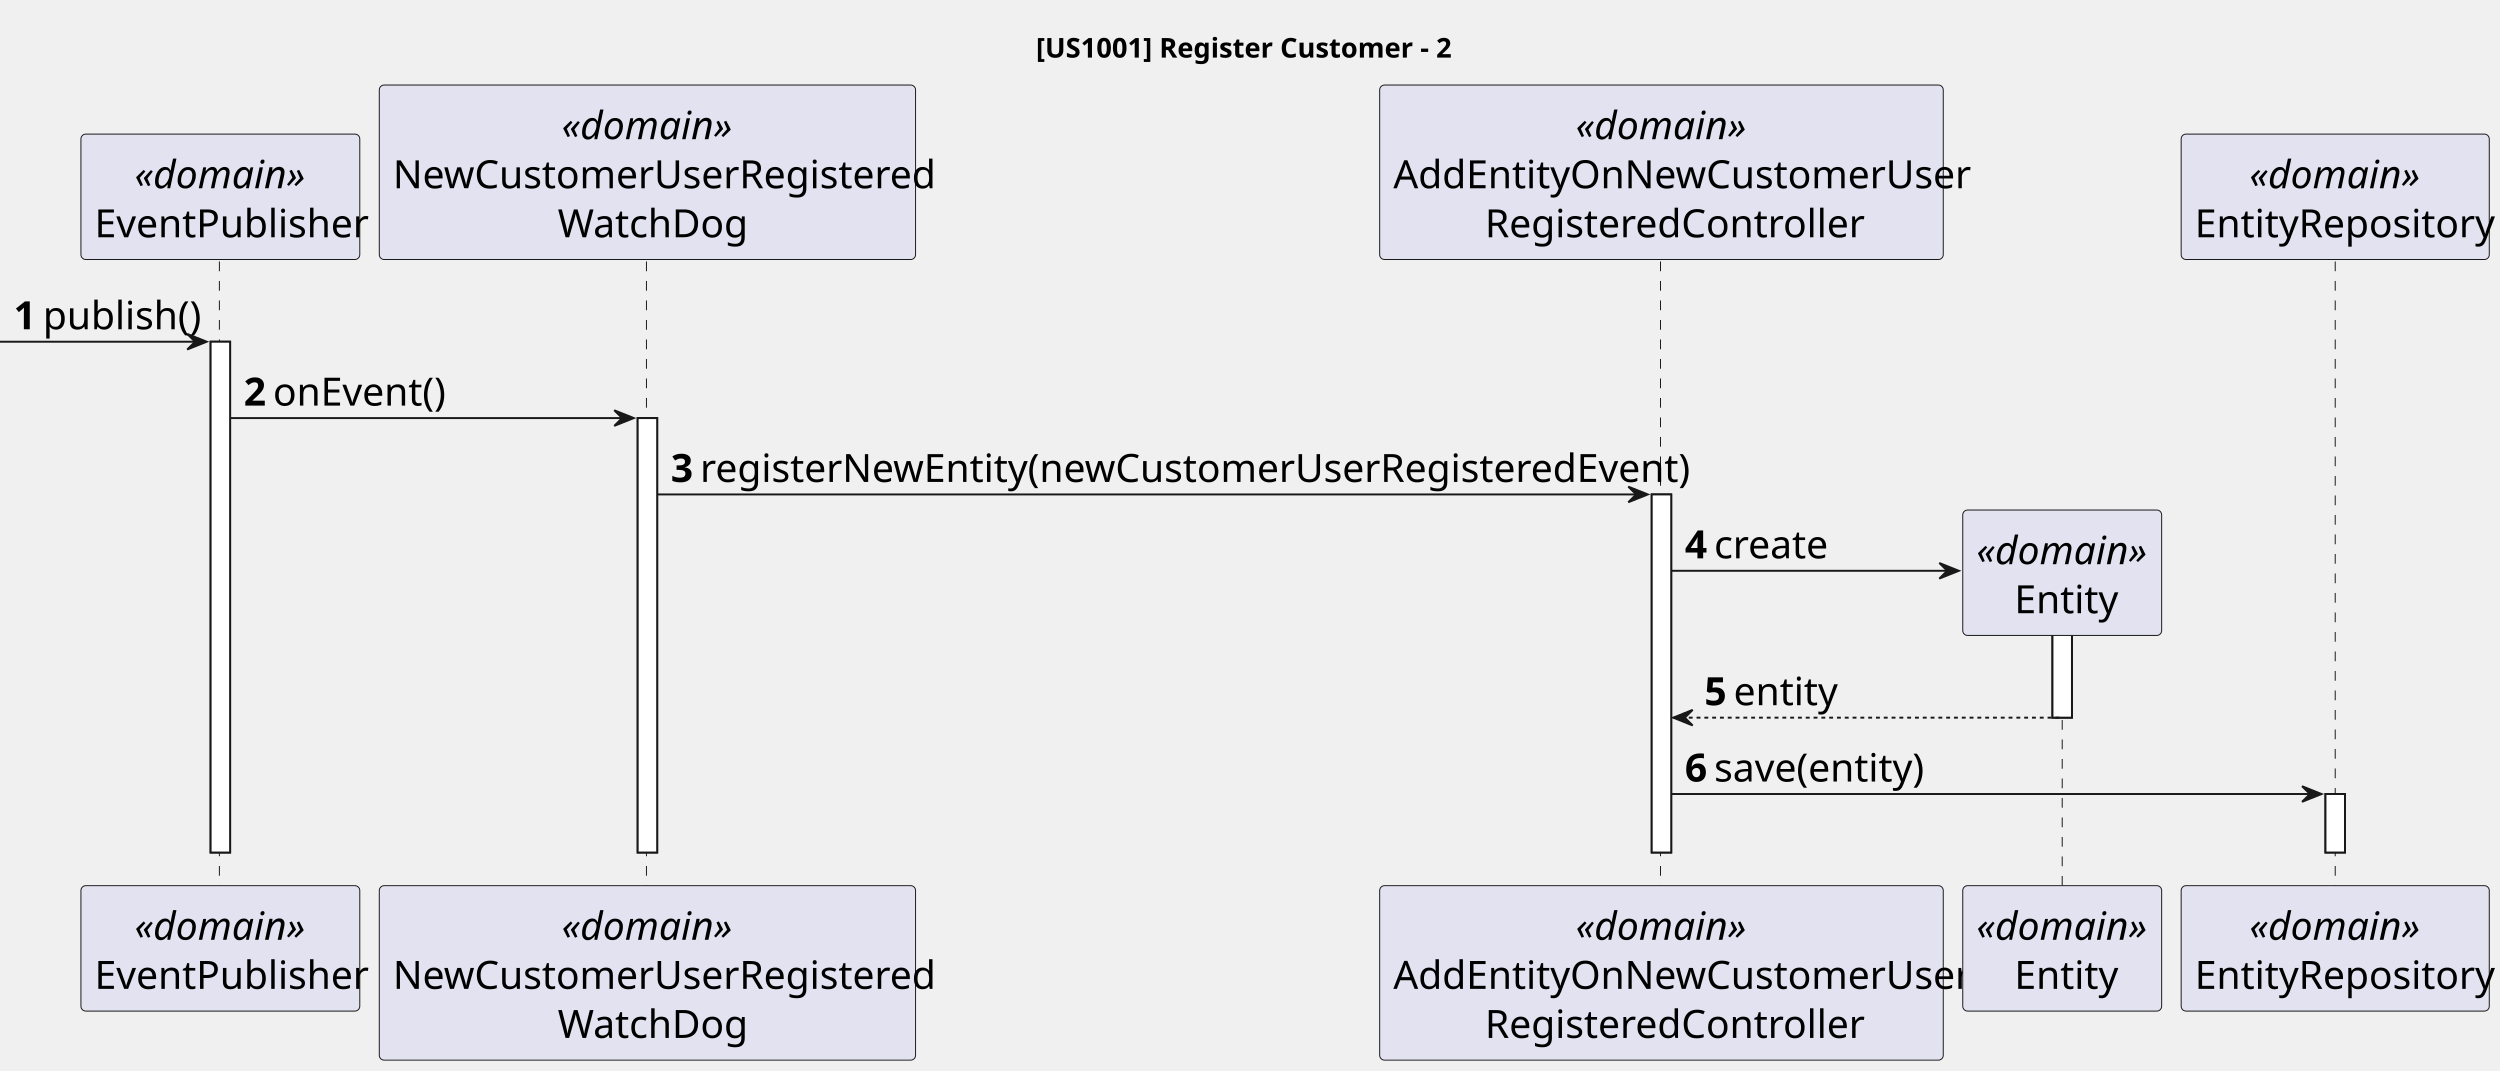
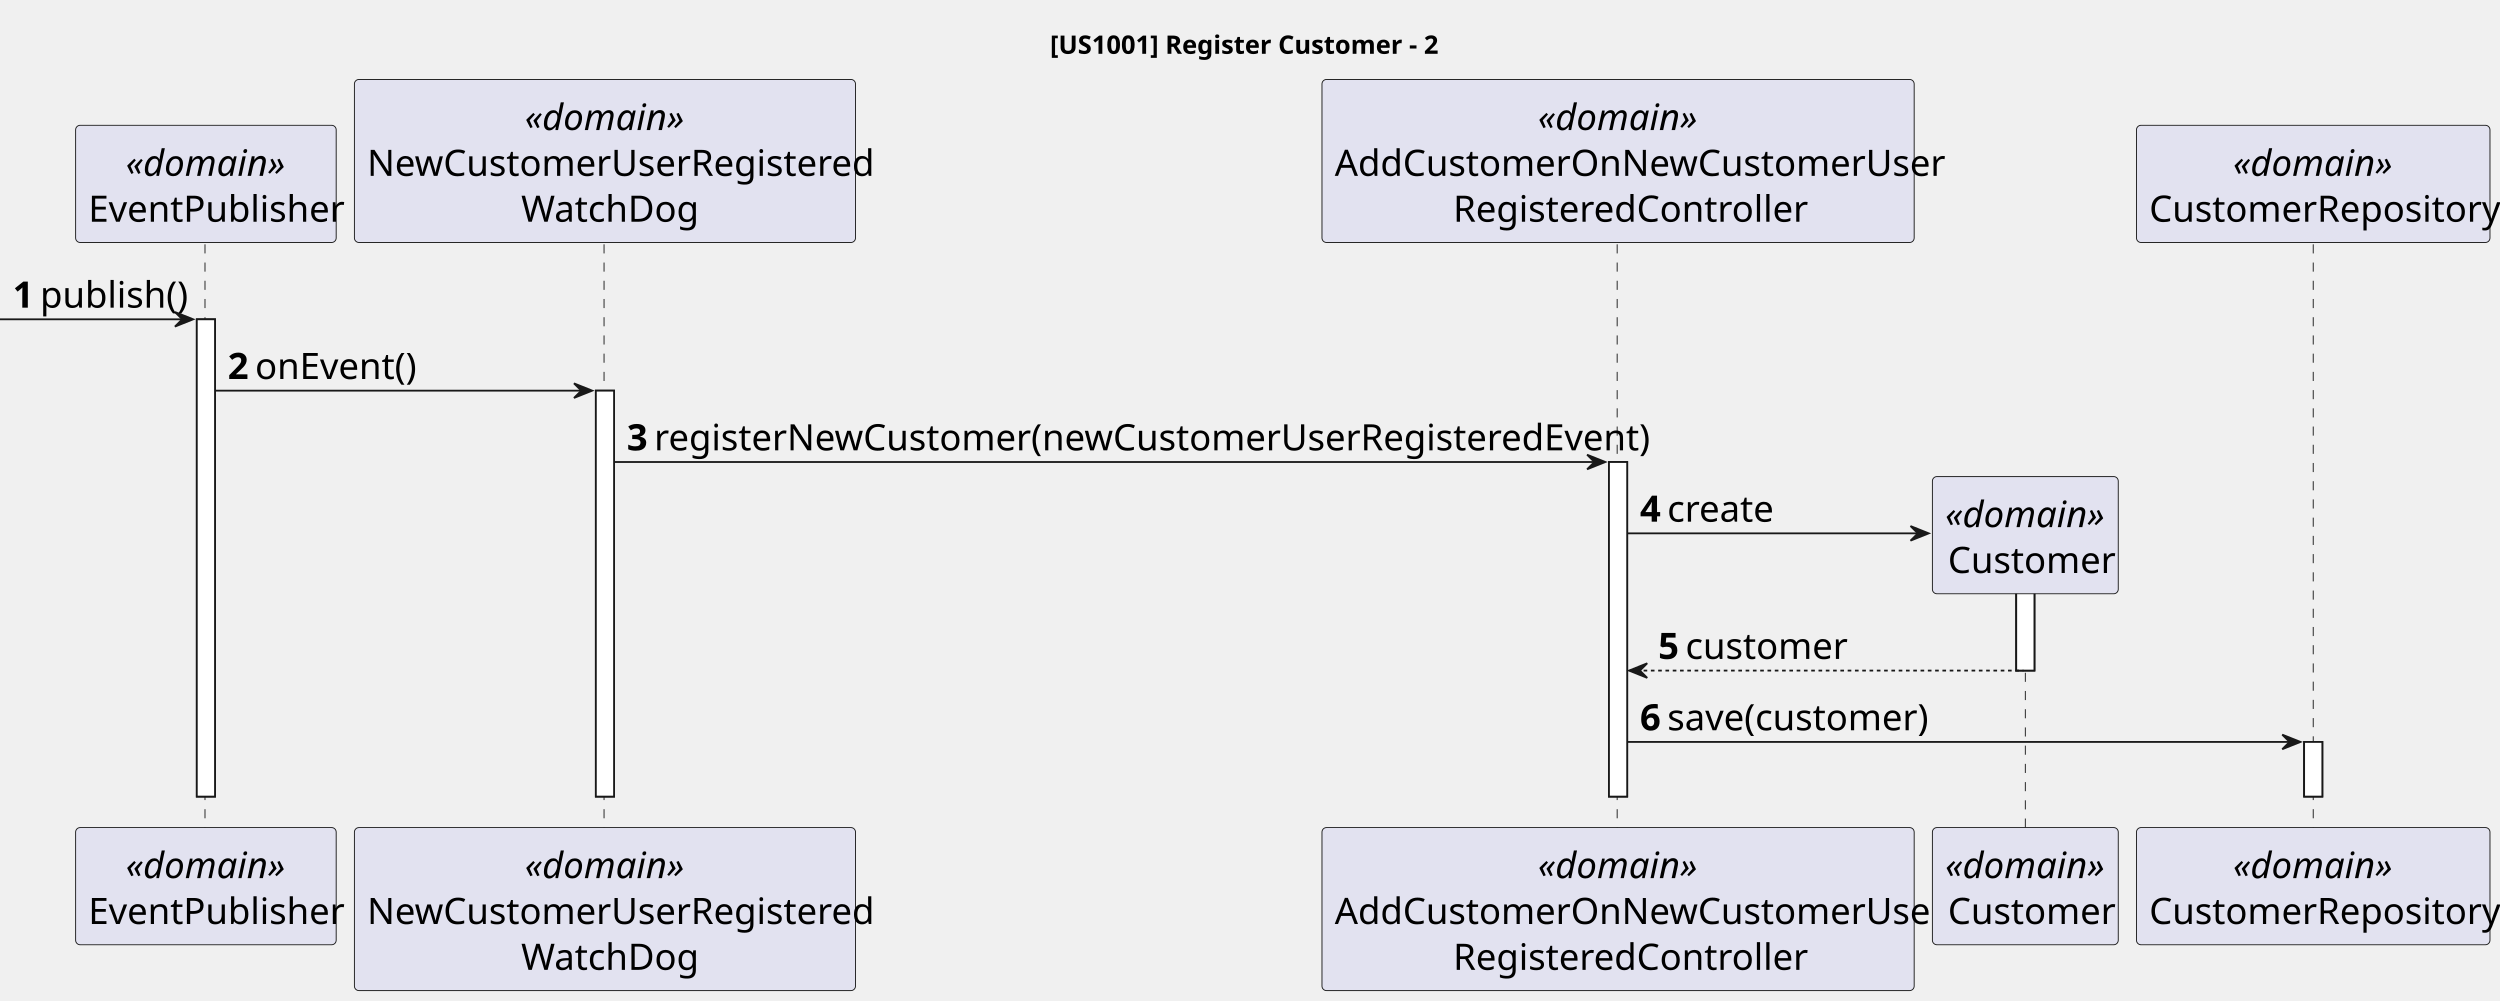
- <svg xmlns="http://www.w3.org/2000/svg" contentStyleType="text/css" height="549px" preserveAspectRatio="none" style="width:1282px;height:549px;background:#FFFFFF;" version="1.1" viewBox="0 0 1282 549" width="1282px" zoomAndPan="magnify">
+ <svg xmlns="http://www.w3.org/2000/svg" contentStyleType="text/css" height="549px" preserveAspectRatio="none" style="width:1372px;height:549px;background:#FFFFFF;" version="1.1" viewBox="0 0 1372 549" width="1372px" zoomAndPan="magnify">
  <defs />
  <g>
-     <text fill="#000000" font-family="sans-serif" font-size="14" font-weight="bold" lengthAdjust="spacing" textLength="218" x="531.25" y="29.533">[US1001] Register Customer - 2</text>
+     <text fill="#000000" font-family="sans-serif" font-size="14" font-weight="bold" lengthAdjust="spacing" textLength="218" x="576.25" y="29.533">[US1001] Register Customer - 2</text>
    <rect fill="#FFFFFF" height="261.938" style="stroke:#181818;stroke-width:1.0;" width="10" x="108" y="175.234" />
    <rect fill="#FFFFFF" height="222.781" style="stroke:#181818;stroke-width:1.0;" width="10" x="327" y="214.391" />
-     <rect fill="#FFFFFF" height="183.625" style="stroke:#181818;stroke-width:1.0;" width="10" x="847" y="253.547" />
-     <rect fill="#FFFFFF" height="65.312" style="stroke:#181818;stroke-width:1.0;" width="10" x="1052.5" y="302.703" />
-     <rect fill="#FFFFFF" height="30" style="stroke:#181818;stroke-width:1.0;" width="10" x="1192.5" y="407.172" />
+     <rect fill="#FFFFFF" height="183.625" style="stroke:#181818;stroke-width:1.0;" width="10" x="883" y="253.547" />
+     <rect fill="#FFFFFF" height="65.312" style="stroke:#181818;stroke-width:1.0;" width="10" x="1106.5" y="302.703" />
+     <rect fill="#FFFFFF" height="30" style="stroke:#181818;stroke-width:1.0;" width="10" x="1264.5" y="407.172" />
    <line style="stroke:#181818;stroke-width:0.5;stroke-dasharray:5.0,5.0;" x1="112.5" x2="112.5" y1="134.078" y2="455.172" />
    <line style="stroke:#181818;stroke-width:0.5;stroke-dasharray:5.0,5.0;" x1="331.5" x2="331.5" y1="134.078" y2="455.172" />
-     <line style="stroke:#181818;stroke-width:0.5;stroke-dasharray:5.0,5.0;" x1="851.5" x2="851.5" y1="134.078" y2="455.172" />
-     <line style="stroke:#181818;stroke-width:0.5;stroke-dasharray:5.0,5.0;" x1="1057.5" x2="1057.5" y1="309.203" y2="455.172" />
-     <line style="stroke:#181818;stroke-width:0.5;stroke-dasharray:5.0,5.0;" x1="1197.5" x2="1197.5" y1="134.078" y2="455.172" />
+     <line style="stroke:#181818;stroke-width:0.5;stroke-dasharray:5.0,5.0;" x1="887.5" x2="887.5" y1="134.078" y2="455.172" />
+     <line style="stroke:#181818;stroke-width:0.5;stroke-dasharray:5.0,5.0;" x1="1111.5" x2="1111.5" y1="309.203" y2="455.172" />
+     <line style="stroke:#181818;stroke-width:0.5;stroke-dasharray:5.0,5.0;" x1="1269.5" x2="1269.5" y1="134.078" y2="455.172" />
    <rect fill="#E2E2F0" height="64.312" rx="2.5" ry="2.5" style="stroke:#181818;stroke-width:0.5;" width="143" x="41.5" y="68.766" />
    <text fill="#000000" font-family="sans-serif" font-size="20" font-style="italic" lengthAdjust="spacing" textLength="88" x="69" y="96.527">«domain»</text>
    <text fill="#000000" font-family="sans-serif" font-size="20" lengthAdjust="spacing" textLength="129" x="48.5" y="121.684">EventPublisher</text>
    <rect fill="#E2E2F0" height="64.312" rx="2.5" ry="2.5" style="stroke:#181818;stroke-width:0.5;" width="143" x="41.5" y="454.172" />
    <text fill="#000000" font-family="sans-serif" font-size="20" font-style="italic" lengthAdjust="spacing" textLength="88" x="69" y="481.934">«domain»</text>
    <text fill="#000000" font-family="sans-serif" font-size="20" lengthAdjust="spacing" textLength="129" x="48.5" y="507.09">EventPublisher</text>
    <rect fill="#E2E2F0" height="89.469" rx="2.5" ry="2.5" style="stroke:#181818;stroke-width:0.5;" width="275" x="194.5" y="43.609" />
    <text fill="#000000" font-family="sans-serif" font-size="20" font-style="italic" lengthAdjust="spacing" textLength="88" x="288" y="71.371">«domain»</text>
    <text fill="#000000" font-family="sans-serif" font-size="20" lengthAdjust="spacing" textLength="261" x="201.5" y="96.527">NewCustomerUserRegistered</text>
    <text fill="#000000" font-family="sans-serif" font-size="20" lengthAdjust="spacing" textLength="92" x="286" y="121.684">WatchDog</text>
    <rect fill="#E2E2F0" height="89.469" rx="2.5" ry="2.5" style="stroke:#181818;stroke-width:0.5;" width="275" x="194.5" y="454.172" />
    <text fill="#000000" font-family="sans-serif" font-size="20" font-style="italic" lengthAdjust="spacing" textLength="88" x="288" y="481.934">«domain»</text>
    <text fill="#000000" font-family="sans-serif" font-size="20" lengthAdjust="spacing" textLength="261" x="201.5" y="507.09">NewCustomerUserRegistered</text>
    <text fill="#000000" font-family="sans-serif" font-size="20" lengthAdjust="spacing" textLength="92" x="286" y="532.246">WatchDog</text>
-     <rect fill="#E2E2F0" height="89.469" rx="2.5" ry="2.5" style="stroke:#181818;stroke-width:0.5;" width="289" x="707.5" y="43.609" />
-     <text fill="#000000" font-family="sans-serif" font-size="20" font-style="italic" lengthAdjust="spacing" textLength="88" x="808" y="71.371">«domain»</text>
-     <text fill="#000000" font-family="sans-serif" font-size="20" lengthAdjust="spacing" textLength="275" x="714.5" y="96.527">AddEntityOnNewCustomerUser</text>
-     <text fill="#000000" font-family="sans-serif" font-size="20" lengthAdjust="spacing" textLength="181" x="761.5" y="121.684">RegisteredController</text>
-     <rect fill="#E2E2F0" height="89.469" rx="2.5" ry="2.5" style="stroke:#181818;stroke-width:0.5;" width="289" x="707.5" y="454.172" />
-     <text fill="#000000" font-family="sans-serif" font-size="20" font-style="italic" lengthAdjust="spacing" textLength="88" x="808" y="481.934">«domain»</text>
-     <text fill="#000000" font-family="sans-serif" font-size="20" lengthAdjust="spacing" textLength="275" x="714.5" y="507.09">AddEntityOnNewCustomerUser</text>
-     <text fill="#000000" font-family="sans-serif" font-size="20" lengthAdjust="spacing" textLength="181" x="761.5" y="532.246">RegisteredController</text>
-     <rect fill="#E2E2F0" height="64.312" rx="2.5" ry="2.5" style="stroke:#181818;stroke-width:0.5;" width="102" x="1006.5" y="454.172" />
-     <text fill="#000000" font-family="sans-serif" font-size="20" font-style="italic" lengthAdjust="spacing" textLength="88" x="1013.5" y="481.934">«domain»</text>
-     <text fill="#000000" font-family="sans-serif" font-size="20" lengthAdjust="spacing" textLength="49" x="1033" y="507.09">Entity</text>
-     <rect fill="#E2E2F0" height="64.312" rx="2.5" ry="2.5" style="stroke:#181818;stroke-width:0.5;" width="158" x="1118.5" y="68.766" />
-     <text fill="#000000" font-family="sans-serif" font-size="20" font-style="italic" lengthAdjust="spacing" textLength="88" x="1153.5" y="96.527">«domain»</text>
-     <text fill="#000000" font-family="sans-serif" font-size="20" lengthAdjust="spacing" textLength="144" x="1125.5" y="121.684">EntityRepository</text>
-     <rect fill="#E2E2F0" height="64.312" rx="2.5" ry="2.5" style="stroke:#181818;stroke-width:0.5;" width="158" x="1118.5" y="454.172" />
-     <text fill="#000000" font-family="sans-serif" font-size="20" font-style="italic" lengthAdjust="spacing" textLength="88" x="1153.5" y="481.934">«domain»</text>
-     <text fill="#000000" font-family="sans-serif" font-size="20" lengthAdjust="spacing" textLength="144" x="1125.5" y="507.09">EntityRepository</text>
+     <rect fill="#E2E2F0" height="89.469" rx="2.5" ry="2.5" style="stroke:#181818;stroke-width:0.5;" width="325" x="725.5" y="43.609" />
+     <text fill="#000000" font-family="sans-serif" font-size="20" font-style="italic" lengthAdjust="spacing" textLength="88" x="844" y="71.371">«domain»</text>
+     <text fill="#000000" font-family="sans-serif" font-size="20" lengthAdjust="spacing" textLength="311" x="732.5" y="96.527">AddCustomerOnNewCustomerUser</text>
+     <text fill="#000000" font-family="sans-serif" font-size="20" lengthAdjust="spacing" textLength="181" x="797.5" y="121.684">RegisteredController</text>
+     <rect fill="#E2E2F0" height="89.469" rx="2.5" ry="2.5" style="stroke:#181818;stroke-width:0.5;" width="325" x="725.5" y="454.172" />
+     <text fill="#000000" font-family="sans-serif" font-size="20" font-style="italic" lengthAdjust="spacing" textLength="88" x="844" y="481.934">«domain»</text>
+     <text fill="#000000" font-family="sans-serif" font-size="20" lengthAdjust="spacing" textLength="311" x="732.5" y="507.09">AddCustomerOnNewCustomerUser</text>
+     <text fill="#000000" font-family="sans-serif" font-size="20" lengthAdjust="spacing" textLength="181" x="797.5" y="532.246">RegisteredController</text>
+     <rect fill="#E2E2F0" height="64.312" rx="2.5" ry="2.5" style="stroke:#181818;stroke-width:0.5;" width="102" x="1060.5" y="454.172" />
+     <text fill="#000000" font-family="sans-serif" font-size="20" font-style="italic" lengthAdjust="spacing" textLength="88" x="1067.5" y="481.934">«domain»</text>
+     <text fill="#000000" font-family="sans-serif" font-size="20" lengthAdjust="spacing" textLength="85" x="1069" y="507.09">Customer</text>
+     <rect fill="#E2E2F0" height="64.312" rx="2.5" ry="2.5" style="stroke:#181818;stroke-width:0.5;" width="194" x="1172.5" y="68.766" />
+     <text fill="#000000" font-family="sans-serif" font-size="20" font-style="italic" lengthAdjust="spacing" textLength="88" x="1225.5" y="96.527">«domain»</text>
+     <text fill="#000000" font-family="sans-serif" font-size="20" lengthAdjust="spacing" textLength="180" x="1179.5" y="121.684">CustomerRepository</text>
+     <rect fill="#E2E2F0" height="64.312" rx="2.5" ry="2.5" style="stroke:#181818;stroke-width:0.5;" width="194" x="1172.5" y="454.172" />
+     <text fill="#000000" font-family="sans-serif" font-size="20" font-style="italic" lengthAdjust="spacing" textLength="88" x="1225.5" y="481.934">«domain»</text>
+     <text fill="#000000" font-family="sans-serif" font-size="20" lengthAdjust="spacing" textLength="180" x="1179.5" y="507.09">CustomerRepository</text>
    <rect fill="#FFFFFF" height="261.938" style="stroke:#181818;stroke-width:1.0;" width="10" x="108" y="175.234" />
    <rect fill="#FFFFFF" height="222.781" style="stroke:#181818;stroke-width:1.0;" width="10" x="327" y="214.391" />
-     <rect fill="#FFFFFF" height="183.625" style="stroke:#181818;stroke-width:1.0;" width="10" x="847" y="253.547" />
-     <rect fill="#FFFFFF" height="65.312" style="stroke:#181818;stroke-width:1.0;" width="10" x="1052.5" y="302.703" />
-     <rect fill="#FFFFFF" height="30" style="stroke:#181818;stroke-width:1.0;" width="10" x="1192.5" y="407.172" />
+     <rect fill="#FFFFFF" height="183.625" style="stroke:#181818;stroke-width:1.0;" width="10" x="883" y="253.547" />
+     <rect fill="#FFFFFF" height="65.312" style="stroke:#181818;stroke-width:1.0;" width="10" x="1106.5" y="302.703" />
+     <rect fill="#FFFFFF" height="30" style="stroke:#181818;stroke-width:1.0;" width="10" x="1264.5" y="407.172" />
    <polygon fill="#181818" points="96,171.234,106,175.234,96,179.234,100,175.234" style="stroke:#181818;stroke-width:1.0;" />
    <line style="stroke:#181818;stroke-width:1.0;" x1="0" x2="102" y1="175.234" y2="175.234" />
    <text fill="#000000" font-family="sans-serif" font-size="20" font-weight="bold" lengthAdjust="spacing" textLength="11" x="7" y="168.84">1</text>
    <text fill="#000000" font-family="sans-serif" font-size="20" lengthAdjust="spacing" textLength="74" x="22" y="168.84">publish()</text>
    <polygon fill="#181818" points="315,210.391,325,214.391,315,218.391,319,214.391" style="stroke:#181818;stroke-width:1.0;" />
    <line style="stroke:#181818;stroke-width:1.0;" x1="118" x2="321" y1="214.391" y2="214.391" />
    <text fill="#000000" font-family="sans-serif" font-size="20" font-weight="bold" lengthAdjust="spacing" textLength="11" x="125" y="207.996">2</text>
    <text fill="#000000" font-family="sans-serif" font-size="20" lengthAdjust="spacing" textLength="84" x="140" y="207.996">onEvent()</text>
-     <polygon fill="#181818" points="835,249.547,845,253.547,835,257.547,839,253.547" style="stroke:#181818;stroke-width:1.0;" />
-     <line style="stroke:#181818;stroke-width:1.0;" x1="337" x2="841" y1="253.547" y2="253.547" />
+     <polygon fill="#181818" points="871,249.547,881,253.547,871,257.547,875,253.547" style="stroke:#181818;stroke-width:1.0;" />
+     <line style="stroke:#181818;stroke-width:1.0;" x1="337" x2="877" y1="253.547" y2="253.547" />
    <text fill="#000000" font-family="sans-serif" font-size="20" font-weight="bold" lengthAdjust="spacing" textLength="11" x="344" y="247.152">3</text>
-     <text fill="#000000" font-family="sans-serif" font-size="20" lengthAdjust="spacing" textLength="476" x="359" y="247.152">registerNewEntity(newCustomerUserRegisteredEvent)</text>
-     <polygon fill="#181818" points="994.5,288.703,1004.5,292.703,994.5,296.703,998.5,292.703" style="stroke:#181818;stroke-width:1.0;" />
-     <line style="stroke:#181818;stroke-width:1.0;" x1="857" x2="1000.5" y1="292.703" y2="292.703" />
-     <text fill="#000000" font-family="sans-serif" font-size="20" font-weight="bold" lengthAdjust="spacing" textLength="11" x="864" y="286.309">4</text>
-     <text fill="#000000" font-family="sans-serif" font-size="20" lengthAdjust="spacing" textLength="56" x="879" y="286.309">create</text>
-     <rect fill="#E2E2F0" height="64.312" rx="2.5" ry="2.5" style="stroke:#181818;stroke-width:0.5;" width="102" x="1006.5" y="261.547" />
-     <text fill="#000000" font-family="sans-serif" font-size="20" font-style="italic" lengthAdjust="spacing" textLength="88" x="1013.5" y="289.309">«domain»</text>
-     <text fill="#000000" font-family="sans-serif" font-size="20" lengthAdjust="spacing" textLength="49" x="1033" y="314.465">Entity</text>
-     <polygon fill="#181818" points="868,364.016,858,368.016,868,372.016,864,368.016" style="stroke:#181818;stroke-width:1.0;" />
-     <line style="stroke:#181818;stroke-width:1.0;stroke-dasharray:2.0,2.0;" x1="862" x2="1056.5" y1="368.016" y2="368.016" />
-     <text fill="#000000" font-family="sans-serif" font-size="20" font-weight="bold" lengthAdjust="spacing" textLength="11" x="874" y="361.621">5</text>
-     <text fill="#000000" font-family="sans-serif" font-size="20" lengthAdjust="spacing" textLength="47" x="889" y="361.621">entity</text>
-     <polygon fill="#181818" points="1180.5,403.172,1190.5,407.172,1180.5,411.172,1184.5,407.172" style="stroke:#181818;stroke-width:1.0;" />
-     <line style="stroke:#181818;stroke-width:1.0;" x1="857" x2="1186.5" y1="407.172" y2="407.172" />
-     <text fill="#000000" font-family="sans-serif" font-size="20" font-weight="bold" lengthAdjust="spacing" textLength="11" x="864" y="400.777">6</text>
-     <text fill="#000000" font-family="sans-serif" font-size="20" lengthAdjust="spacing" textLength="102" x="879" y="400.777">save(entity)</text>
+     <text fill="#000000" font-family="sans-serif" font-size="20" lengthAdjust="spacing" textLength="512" x="359" y="247.152">registerNewCustomer(newCustomerUserRegisteredEvent)</text>
+     <polygon fill="#181818" points="1048.5,288.703,1058.5,292.703,1048.5,296.703,1052.5,292.703" style="stroke:#181818;stroke-width:1.0;" />
+     <line style="stroke:#181818;stroke-width:1.0;" x1="893" x2="1054.5" y1="292.703" y2="292.703" />
+     <text fill="#000000" font-family="sans-serif" font-size="20" font-weight="bold" lengthAdjust="spacing" textLength="11" x="900" y="286.309">4</text>
+     <text fill="#000000" font-family="sans-serif" font-size="20" lengthAdjust="spacing" textLength="56" x="915" y="286.309">create</text>
+     <rect fill="#E2E2F0" height="64.312" rx="2.5" ry="2.5" style="stroke:#181818;stroke-width:0.5;" width="102" x="1060.5" y="261.547" />
+     <text fill="#000000" font-family="sans-serif" font-size="20" font-style="italic" lengthAdjust="spacing" textLength="88" x="1067.5" y="289.309">«domain»</text>
+     <text fill="#000000" font-family="sans-serif" font-size="20" lengthAdjust="spacing" textLength="85" x="1069" y="314.465">Customer</text>
+     <polygon fill="#181818" points="904,364.016,894,368.016,904,372.016,900,368.016" style="stroke:#181818;stroke-width:1.0;" />
+     <line style="stroke:#181818;stroke-width:1.0;stroke-dasharray:2.0,2.0;" x1="898" x2="1110.5" y1="368.016" y2="368.016" />
+     <text fill="#000000" font-family="sans-serif" font-size="20" font-weight="bold" lengthAdjust="spacing" textLength="11" x="910" y="361.621">5</text>
+     <text fill="#000000" font-family="sans-serif" font-size="20" lengthAdjust="spacing" textLength="81" x="925" y="361.621">customer</text>
+     <polygon fill="#181818" points="1252.5,403.172,1262.5,407.172,1252.5,411.172,1256.5,407.172" style="stroke:#181818;stroke-width:1.0;" />
+     <line style="stroke:#181818;stroke-width:1.0;" x1="893" x2="1258.5" y1="407.172" y2="407.172" />
+     <text fill="#000000" font-family="sans-serif" font-size="20" font-weight="bold" lengthAdjust="spacing" textLength="11" x="900" y="400.777">6</text>
+     <text fill="#000000" font-family="sans-serif" font-size="20" lengthAdjust="spacing" textLength="136" x="915" y="400.777">save(customer)</text>
  </g>
</svg>
